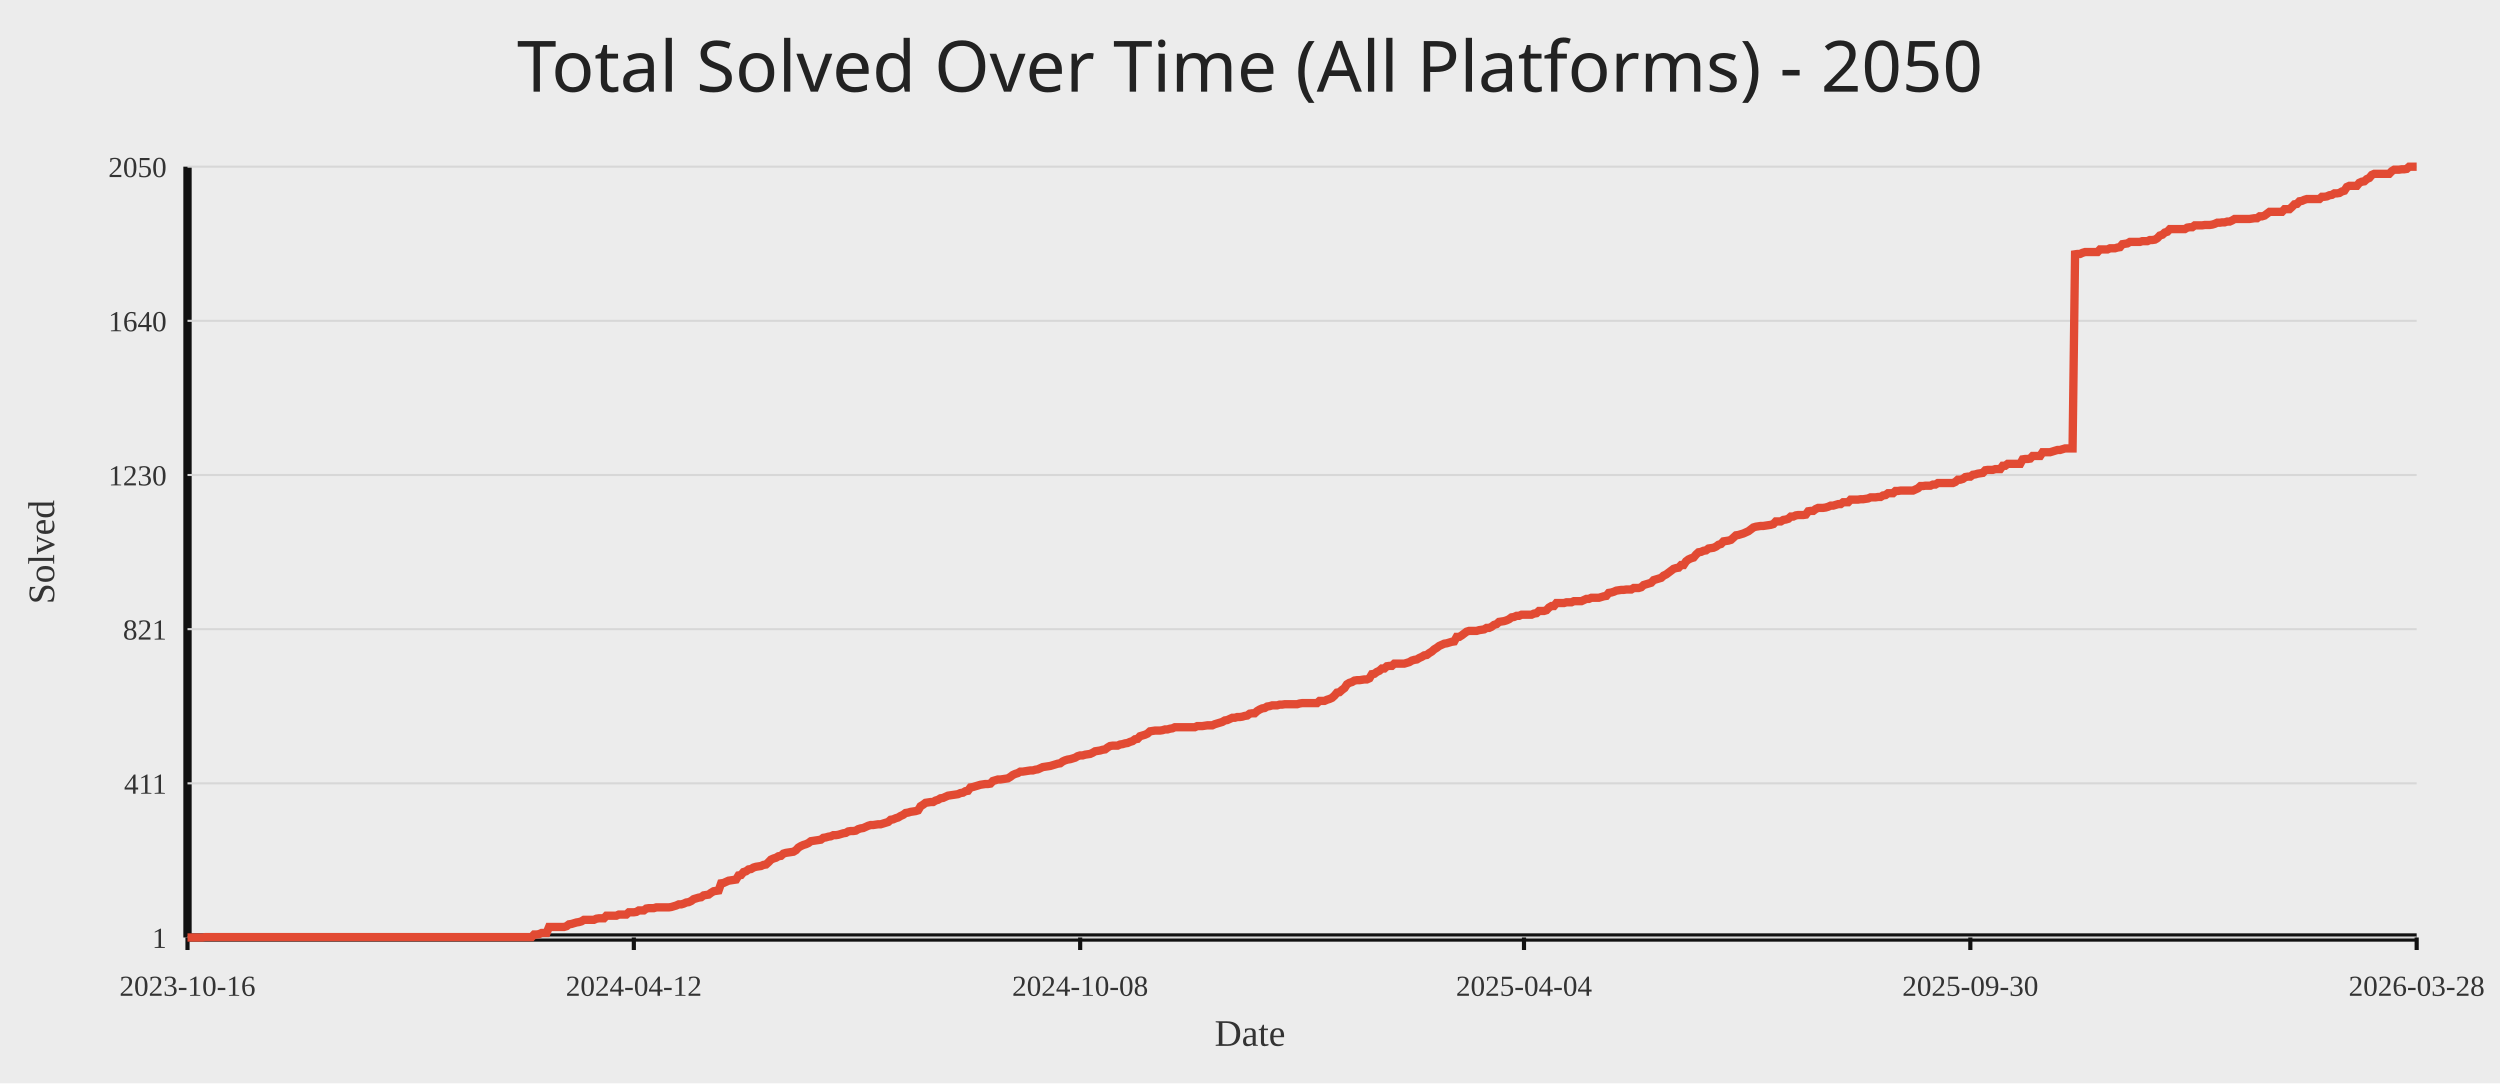
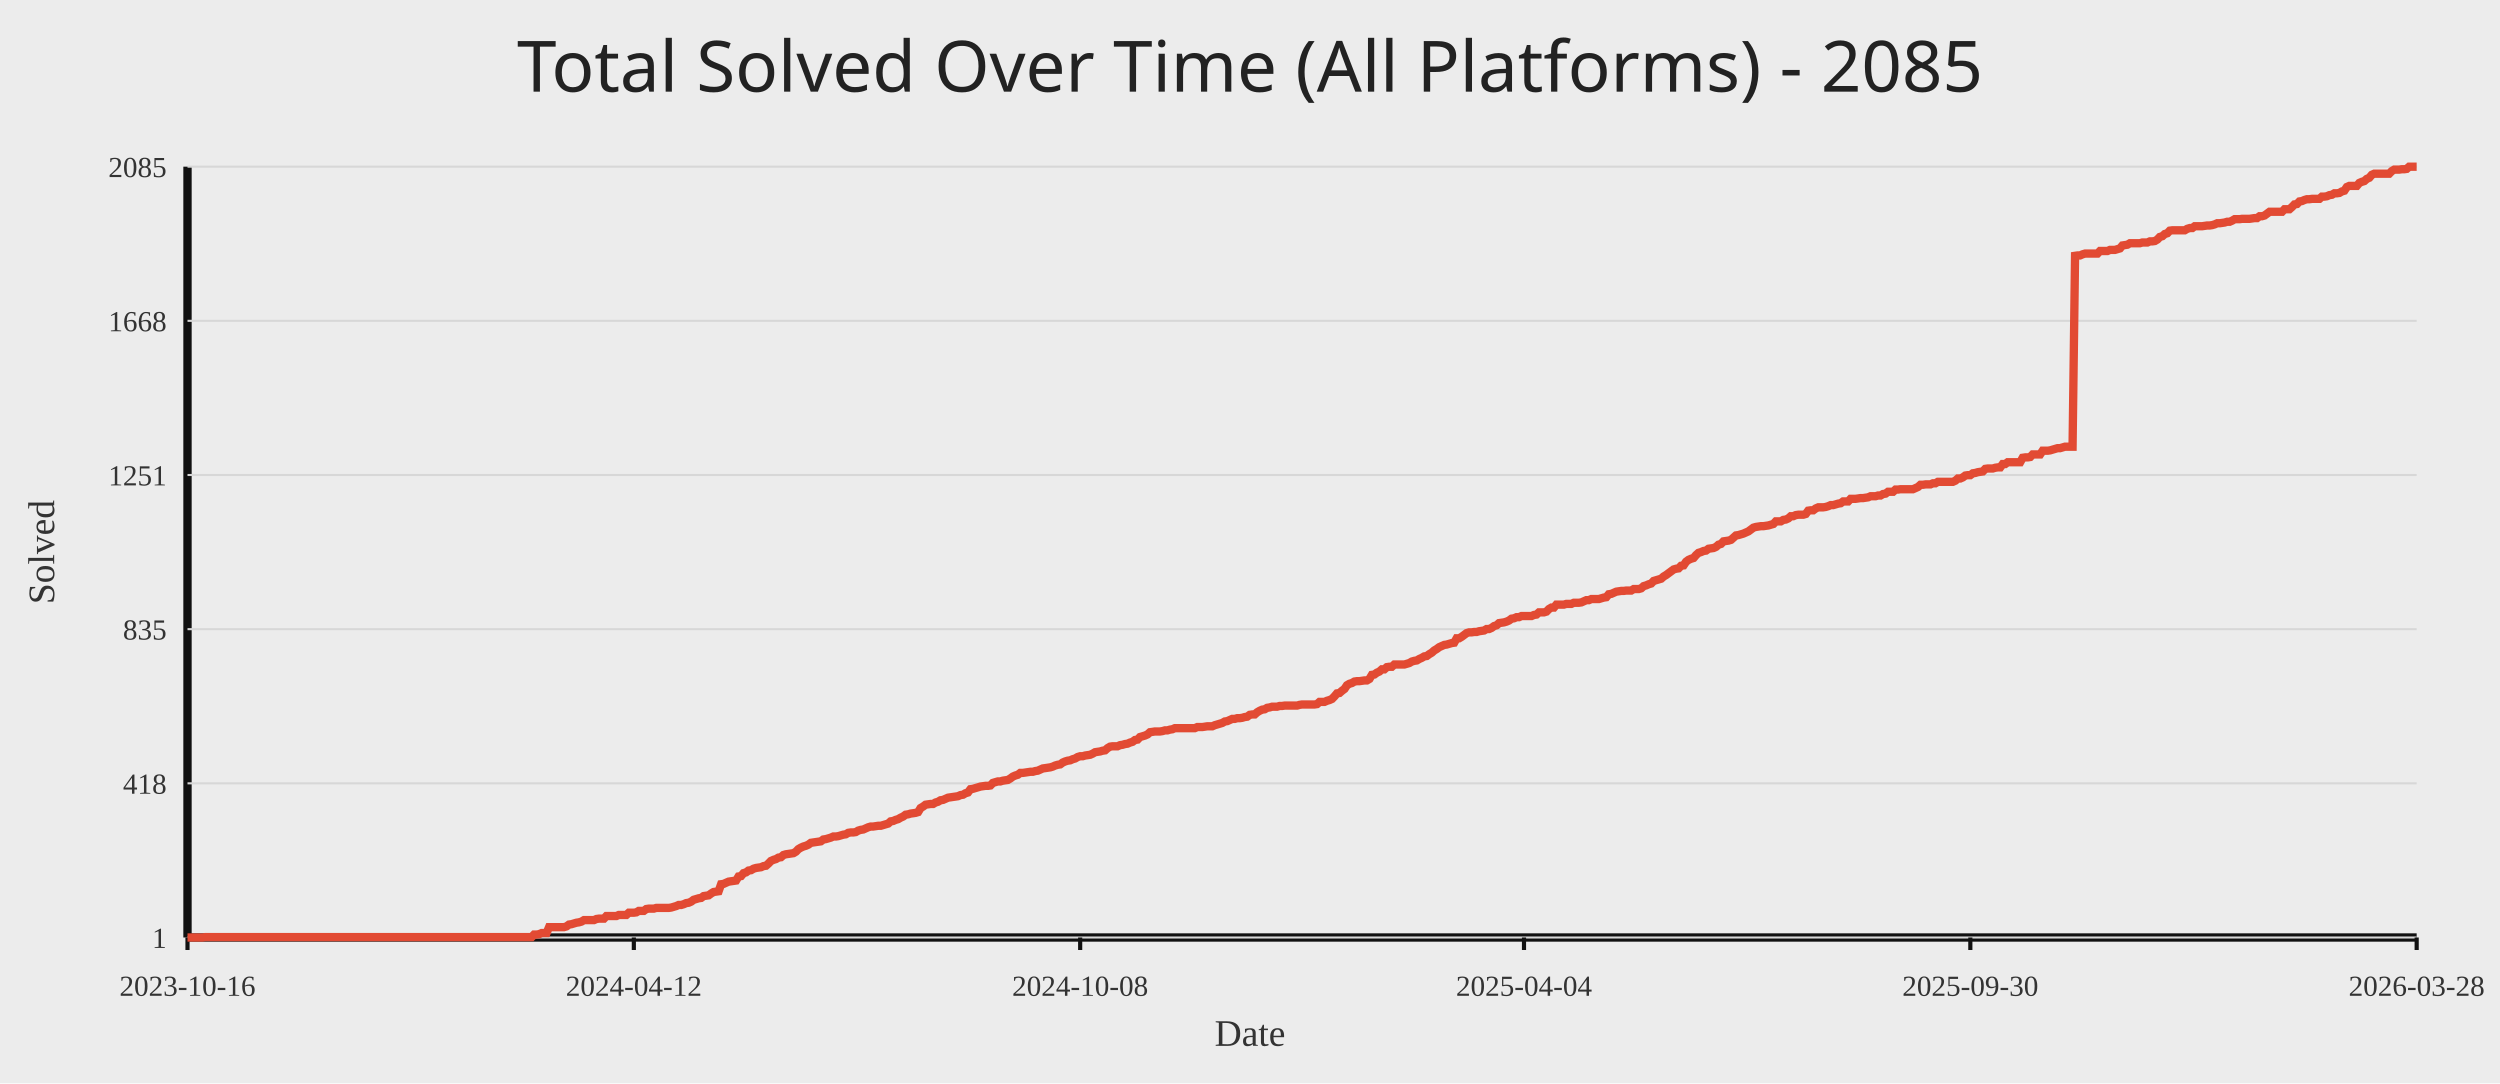
<svg xmlns="http://www.w3.org/2000/svg" width="1200" height="520">
  <rect width="100%" height="100%" fill="#ececec" />
-   <text x="50%" y="44" text-anchor="middle" fill="#222" font-size="34" font-family="Comic Sans MS, Segoe UI">Total Solved Over Time (All Platforms) - 2050</text>
+   <text x="50%" y="44" text-anchor="middle" fill="#222" font-size="34" font-family="Comic Sans MS, Segoe UI">Total Solved Over Time (All Platforms) - 2085</text>
  <line x1="90" y1="450" x2="1160" y2="450" stroke="#111" stroke-width="4" />
  <line x1="90" y1="80" x2="90" y2="450" stroke="#111" stroke-width="4" />
  <line x1="90" y1="450.00" x2="1160" y2="450.00" stroke="#d7d7d7" stroke-width="1" />
  <text x="80" y="455.00" text-anchor="end" fill="#333" font-size="14">1</text>
  <line x1="90" y1="376.00" x2="1160" y2="376.00" stroke="#d7d7d7" stroke-width="1" />
-   <text x="80" y="381.00" text-anchor="end" fill="#333" font-size="14">411</text>
+   <text x="80" y="381.00" text-anchor="end" fill="#333" font-size="14">418</text>
  <line x1="90" y1="302.00" x2="1160" y2="302.00" stroke="#d7d7d7" stroke-width="1" />
-   <text x="80" y="307.00" text-anchor="end" fill="#333" font-size="14">821</text>
+   <text x="80" y="307.00" text-anchor="end" fill="#333" font-size="14">835</text>
  <line x1="90" y1="228.00" x2="1160" y2="228.00" stroke="#d7d7d7" stroke-width="1" />
-   <text x="80" y="233.00" text-anchor="end" fill="#333" font-size="14">1230</text>
+   <text x="80" y="233.00" text-anchor="end" fill="#333" font-size="14">1251</text>
  <line x1="90" y1="154.00" x2="1160" y2="154.00" stroke="#d7d7d7" stroke-width="1" />
-   <text x="80" y="159.00" text-anchor="end" fill="#333" font-size="14">1640</text>
+   <text x="80" y="159.00" text-anchor="end" fill="#333" font-size="14">1668</text>
  <line x1="90" y1="80.00" x2="1160" y2="80.00" stroke="#d7d7d7" stroke-width="1" />
-   <text x="80" y="85.00" text-anchor="end" fill="#333" font-size="14">2050</text>
+   <text x="80" y="85.00" text-anchor="end" fill="#333" font-size="14">2085</text>
  <line x1="90.00" y1="450" x2="90.00" y2="456" stroke="#111" stroke-width="2" />
  <text x="90.00" y="478" text-anchor="middle" fill="#333" font-size="14">2023-10-16</text>
  <line x1="304.24" y1="450" x2="304.24" y2="456" stroke="#111" stroke-width="2" />
  <text x="304.24" y="478" text-anchor="middle" fill="#333" font-size="14">2024-04-12</text>
  <line x1="518.48" y1="450" x2="518.48" y2="456" stroke="#111" stroke-width="2" />
  <text x="518.48" y="478" text-anchor="middle" fill="#333" font-size="14">2024-10-08</text>
  <line x1="731.52" y1="450" x2="731.52" y2="456" stroke="#111" stroke-width="2" />
  <text x="731.52" y="478" text-anchor="middle" fill="#333" font-size="14">2025-04-04</text>
  <line x1="945.76" y1="450" x2="945.76" y2="456" stroke="#111" stroke-width="2" />
  <text x="945.76" y="478" text-anchor="middle" fill="#333" font-size="14">2025-09-30</text>
  <line x1="1160.00" y1="450" x2="1160.00" y2="456" stroke="#111" stroke-width="2" />
  <text x="1160.00" y="478" text-anchor="middle" fill="#333" font-size="14">2026-03-28</text>
-   <polyline fill="none" stroke="#e24a33" stroke-width="4" points="90.00,450.00 91.20,450.00 92.39,450.00 93.59,450.00 94.79,450.00 95.98,450.00 97.18,450.00 98.38,449.82 99.57,449.82 100.77,449.82 101.97,449.82 103.17,449.82 104.36,449.82 105.56,449.82 106.76,449.82 107.95,449.82 109.15,449.82 110.35,449.82 111.54,449.82 112.74,449.82 113.94,449.82 115.13,449.82 116.33,449.82 117.53,449.82 118.72,449.82 119.92,449.82 121.12,449.82 122.32,449.82 123.51,449.82 124.71,449.82 125.91,449.82 127.10,449.82 128.30,449.82 129.50,449.82 130.69,449.82 131.89,449.82 133.09,449.82 134.28,449.82 135.48,449.82 136.68,449.82 137.87,449.82 139.07,449.82 140.27,449.82 141.47,449.82 142.66,449.82 143.86,449.82 145.06,449.82 146.25,449.82 147.45,449.82 148.65,449.82 149.84,449.82 151.04,449.82 152.24,449.82 153.43,449.82 154.63,449.82 155.83,449.82 157.02,449.82 158.22,449.82 159.42,449.82 160.62,449.82 161.81,449.82 163.01,449.82 164.21,449.82 165.40,449.82 166.60,449.82 167.80,449.82 168.99,449.82 170.19,449.82 171.39,449.82 172.58,449.82 173.78,449.82 174.98,449.82 176.17,449.82 177.37,449.82 178.57,449.82 179.77,449.82 180.96,449.82 182.16,449.82 183.36,449.82 184.55,449.82 185.75,449.82 186.95,449.82 188.14,449.82 189.34,449.82 190.54,449.82 191.73,449.82 192.93,449.82 194.13,449.82 195.32,449.82 196.52,449.82 197.72,449.82 198.91,449.82 200.11,449.82 201.31,449.82 202.51,449.82 203.70,449.82 204.90,449.82 206.10,449.82 207.29,449.82 208.49,449.82 209.69,449.82 210.88,449.82 212.08,449.82 213.28,449.82 214.47,449.82 215.67,449.82 216.87,449.82 218.06,449.82 219.26,449.82 220.46,449.82 221.66,449.82 222.85,449.82 224.05,449.82 225.25,449.82 226.44,449.82 227.64,449.82 228.84,449.82 230.03,449.82 231.23,449.82 232.43,449.82 233.62,449.82 234.82,449.82 236.02,449.82 237.21,449.82 238.41,449.82 239.61,449.82 240.81,449.82 242.00,449.82 243.20,449.82 244.40,449.82 245.59,449.82 246.79,449.82 247.99,449.82 249.18,449.82 250.38,449.82 251.58,449.82 252.77,449.82 253.97,449.82 255.17,449.82 256.36,448.56 257.56,448.56 258.76,448.37 259.96,447.83 261.15,447.83 262.35,447.83 263.55,444.94 264.74,444.94 265.94,444.94 267.14,444.94 268.33,444.94 269.53,444.94 270.73,444.94 271.92,444.58 273.12,443.68 274.32,443.50 275.51,443.14 276.71,442.78 277.91,442.60 279.11,442.24 280.30,441.51 281.50,441.51 282.70,441.51 283.89,441.51 285.09,441.51 286.29,440.97 287.48,440.79 288.68,440.79 289.88,440.79 291.07,439.53 292.27,439.53 293.47,439.53 294.66,439.53 295.86,439.53 297.06,438.98 298.26,438.98 299.45,438.98 300.65,438.98 301.85,437.90 303.04,437.90 304.24,437.90 305.44,437.72 306.63,437.00 307.83,437.00 309.03,437.00 310.22,436.10 311.42,435.92 312.62,435.92 313.81,435.92 315.01,435.55 316.21,435.55 317.40,435.55 318.60,435.55 319.80,435.55 321.00,435.55 322.19,435.37 323.39,435.01 324.59,434.65 325.78,434.11 326.98,434.11 328.18,433.75 329.37,433.21 330.57,433.03 331.77,432.48 332.96,431.58 334.16,431.22 335.36,430.86 336.55,430.68 337.75,429.78 338.95,429.59 340.15,429.41 341.34,428.51 342.54,427.79 343.74,427.61 344.93,427.43 346.13,424.00 347.33,423.82 348.52,423.27 349.72,422.73 350.92,422.55 352.11,422.37 353.31,422.19 354.51,420.20 355.70,420.02 356.90,418.58 358.10,418.22 359.30,417.32 360.49,417.14 361.69,416.41 362.89,416.05 364.08,415.87 365.28,415.69 366.48,415.15 367.67,414.97 368.87,413.88 370.07,412.62 371.26,412.08 372.46,411.72 373.66,411.00 374.85,410.82 376.05,409.73 377.25,409.37 378.45,409.19 379.64,409.01 380.84,408.83 382.04,408.11 383.23,406.84 384.43,406.12 385.63,405.58 386.82,405.22 388.02,404.68 389.22,403.77 390.41,403.59 391.61,403.41 392.81,403.23 394.00,403.05 395.20,402.15 396.40,401.97 397.60,401.61 398.79,401.43 399.99,400.88 401.19,400.88 402.38,400.70 403.58,400.34 404.78,399.98 405.97,399.80 407.17,399.08 408.37,398.90 409.56,398.90 410.76,398.72 411.96,397.99 413.15,397.63 414.35,397.45 415.55,396.91 416.74,396.37 417.94,396.01 419.14,396.01 420.34,395.83 421.53,395.65 422.73,395.65 423.93,395.29 425.12,394.92 426.32,394.56 427.52,393.48 428.71,393.30 429.91,392.76 431.11,392.40 432.30,391.67 433.50,391.13 434.70,390.23 435.89,390.05 437.09,389.69 438.29,389.51 439.49,389.33 440.68,388.97 441.88,386.98 443.08,386.26 444.27,385.35 445.47,385.17 446.67,384.99 447.86,384.99 449.06,384.27 450.26,383.91 451.45,383.19 452.65,383.01 453.85,382.46 455.04,381.92 456.24,381.74 457.44,381.56 458.64,381.38 459.83,381.20 461.03,380.66 462.23,380.48 463.42,379.76 464.62,379.58 465.82,377.95 467.01,377.77 468.21,377.41 469.41,377.05 470.60,376.69 471.80,376.51 473.00,376.33 474.19,376.33 475.39,376.14 476.59,374.88 477.79,374.52 478.98,374.16 480.18,374.16 481.38,373.98 482.57,373.80 483.77,373.62 484.97,372.89 486.16,371.99 487.36,371.45 488.56,371.09 489.75,370.37 490.95,370.37 492.15,370.19 493.34,370.00 494.54,369.82 495.74,369.82 496.94,369.46 498.13,369.28 499.33,368.74 500.53,368.20 501.72,368.02 502.92,367.84 504.12,367.66 505.31,367.30 506.51,366.94 507.71,366.57 508.90,366.39 510.10,365.49 511.30,364.95 512.49,364.59 513.69,364.41 514.89,364.05 516.09,363.68 517.28,362.96 518.48,362.60 519.68,362.60 520.87,362.24 522.07,362.06 523.27,361.88 524.46,361.34 525.66,360.61 526.86,360.43 528.05,360.25 529.25,359.89 530.45,359.71 531.64,358.81 532.84,358.09 534.04,357.91 535.23,357.91 536.43,357.91 537.63,357.36 538.83,357.18 540.02,356.82 541.22,356.64 542.42,356.10 543.61,355.74 544.81,354.84 546.01,354.66 547.20,353.39 548.40,353.03 549.60,352.67 550.79,352.13 551.99,351.04 553.19,350.86 554.38,350.68 555.58,350.68 556.78,350.68 557.98,350.50 559.17,350.14 560.37,350.14 561.57,349.78 562.76,349.60 563.96,349.06 565.16,349.06 566.35,349.06 567.55,349.06 568.75,349.06 569.94,349.06 571.14,349.06 572.34,349.06 573.53,349.06 574.73,348.52 575.93,348.52 577.13,348.52 578.32,348.34 579.52,348.16 580.72,348.16 581.91,348.16 583.11,347.61 584.31,347.25 585.50,346.89 586.70,346.53 587.90,345.81 589.09,345.63 590.29,345.09 591.49,344.54 592.68,344.54 593.88,344.18 595.08,344.18 596.28,344.00 597.47,343.64 598.67,343.46 599.87,342.56 601.06,342.38 602.26,342.38 603.46,341.29 604.65,340.57 605.85,340.03 607.05,339.85 608.24,339.13 609.44,338.95 610.64,338.58 611.83,338.58 613.03,338.58 614.23,338.22 615.43,338.22 616.62,338.04 617.82,338.04 619.02,338.04 620.21,338.04 621.41,338.04 622.61,338.04 623.80,337.68 625.00,337.50 626.20,337.50 627.39,337.50 628.59,337.50 629.79,337.50 630.98,337.50 632.18,337.50 633.38,336.42 634.57,336.42 635.77,336.42 636.97,335.88 638.17,335.51 639.36,334.97 640.56,333.89 641.76,332.45 642.95,332.26 644.15,331.18 645.35,330.28 646.54,328.47 647.74,327.75 648.94,327.39 650.13,326.67 651.33,326.49 652.53,326.49 653.72,326.31 654.92,326.12 656.12,326.12 657.32,325.58 658.51,323.60 659.71,323.42 660.91,322.51 662.10,321.97 663.30,320.89 664.50,320.89 665.69,319.80 666.89,319.62 668.09,319.62 669.28,318.54 670.48,318.54 671.68,318.54 672.87,318.54 674.07,318.54 675.27,318.18 676.47,317.82 677.66,317.10 678.86,316.73 680.06,316.55 681.25,315.83 682.45,315.29 683.65,314.57 684.84,314.39 686.04,313.48 687.24,312.76 688.43,311.68 689.63,310.96 690.83,310.05 692.02,309.51 693.22,308.97 694.42,308.79 695.62,308.43 696.81,308.07 698.01,307.89 699.21,305.72 700.40,305.72 701.60,305.00 702.80,304.09 703.99,303.19 705.19,302.83 706.39,302.83 707.58,302.83 708.78,302.83 709.98,302.47 711.17,302.29 712.37,302.11 713.57,301.39 714.77,301.39 715.96,300.84 717.16,299.94 718.36,299.58 719.55,298.50 720.75,298.32 721.95,298.14 723.14,297.77 724.34,297.23 725.54,296.33 726.73,296.15 727.93,295.61 729.13,295.61 730.32,295.07 731.52,295.07 732.72,295.07 733.91,295.07 735.11,295.07 736.31,294.52 737.51,294.34 738.70,293.26 739.90,293.26 741.10,293.26 742.29,292.90 743.49,291.63 744.69,290.91 745.88,290.91 747.08,289.47 748.28,289.47 749.47,289.47 750.67,289.47 751.87,289.11 753.06,289.11 754.26,289.11 755.46,288.57 756.66,288.57 757.85,288.57 759.05,288.57 760.25,288.02 761.44,287.48 762.64,287.48 763.84,286.94 765.03,286.94 766.23,286.94 767.43,286.94 768.62,286.58 769.82,286.22 771.02,286.04 772.21,284.59 773.41,284.41 774.61,284.05 775.81,283.51 777.00,283.33 778.20,283.15 779.40,283.15 780.59,282.97 781.79,282.97 782.99,282.97 784.18,282.24 785.38,282.24 786.58,282.24 787.77,281.88 788.97,280.80 790.17,280.44 791.36,280.08 792.56,279.72 793.76,278.45 794.96,278.09 796.15,277.73 797.35,277.37 798.55,276.29 799.74,275.74 800.94,274.84 802.14,273.94 803.33,273.04 804.53,272.67 805.73,272.49 806.92,271.23 808.12,271.23 809.32,269.42 810.51,268.52 811.71,267.98 812.91,267.62 814.11,266.17 815.30,265.09 816.50,264.91 817.70,264.37 818.89,264.19 820.09,263.28 821.29,263.10 822.48,262.92 823.68,262.38 824.88,261.48 826.07,261.12 827.27,259.85 828.47,259.67 829.66,259.49 830.86,259.13 832.06,258.05 833.26,256.96 834.45,256.78 835.65,256.42 836.85,256.06 838.04,255.52 839.24,254.98 840.44,254.08 841.63,253.17 842.83,252.81 844.03,252.63 845.22,252.45 846.42,252.45 847.62,252.27 848.81,252.09 850.01,251.91 851.21,251.55 852.40,250.28 853.60,250.28 854.80,250.28 856.00,249.56 857.19,249.38 858.39,249.02 859.59,247.94 860.78,247.94 861.98,247.39 863.18,247.21 864.37,247.21 865.57,247.21 866.77,247.03 867.96,245.41 869.16,245.23 870.36,245.23 871.55,244.32 872.75,243.78 873.95,243.78 875.15,243.78 876.34,243.60 877.54,243.24 878.74,242.70 879.93,242.70 881.13,242.34 882.33,241.98 883.52,241.98 884.72,241.07 885.92,241.07 887.11,241.07 888.31,239.81 889.51,239.81 890.70,239.81 891.90,239.81 893.10,239.63 894.30,239.63 895.49,239.45 896.69,239.27 897.89,238.73 899.08,238.73 900.28,238.73 901.48,238.55 902.67,238.55 903.87,237.82 905.07,237.64 906.26,236.74 907.46,236.74 908.66,236.74 909.85,235.66 911.05,235.66 912.25,235.48 913.45,235.48 914.64,235.48 915.84,235.48 917.04,235.48 918.23,235.48 919.43,234.93 920.63,234.39 921.82,233.31 923.02,233.31 924.22,233.13 925.41,233.13 926.61,233.13 927.81,232.59 929.00,232.59 930.20,231.86 931.40,231.86 932.60,231.86 933.79,231.86 934.99,231.86 936.19,231.86 937.38,231.86 938.58,231.32 939.78,230.24 940.97,230.24 942.17,229.88 943.37,228.98 944.56,228.79 945.76,228.79 946.96,227.89 948.15,227.71 949.35,227.35 950.55,227.17 951.74,226.99 952.94,225.72 954.14,225.54 955.34,225.54 956.53,225.54 957.73,225.18 958.93,225.18 960.12,225.18 961.32,223.56 962.52,223.56 963.71,222.65 964.91,222.65 966.11,222.65 967.30,222.65 968.50,222.65 969.70,222.65 970.89,220.49 972.09,220.31 973.29,220.31 974.49,220.13 975.68,218.86 976.88,218.86 978.08,218.86 979.27,218.86 980.47,217.06 981.67,217.06 982.86,217.06 984.06,217.06 985.26,216.70 986.45,216.33 987.65,215.97 988.85,215.97 990.04,215.61 991.24,215.25 992.44,215.25 993.64,215.25 994.83,215.25 996.03,122.07 997.23,121.89 998.42,121.89 999.62,121.35 1000.82,120.99 1002.01,120.99 1003.21,120.99 1004.41,120.99 1005.60,120.99 1006.80,120.99 1008.00,119.73 1009.19,119.73 1010.39,119.73 1011.59,119.73 1012.79,119.18 1013.98,119.18 1015.18,119.18 1016.38,118.82 1017.57,118.64 1018.77,117.20 1019.97,117.02 1021.16,116.84 1022.36,116.12 1023.56,116.12 1024.75,116.12 1025.95,116.12 1027.15,116.12 1028.34,115.75 1029.54,115.75 1030.74,115.75 1031.94,115.21 1033.13,115.21 1034.33,115.03 1035.53,114.31 1036.72,113.05 1037.92,112.68 1039.12,111.60 1040.31,111.24 1041.51,109.98 1042.71,109.98 1043.90,109.98 1045.10,109.98 1046.30,109.98 1047.49,109.98 1048.69,109.98 1049.89,109.25 1051.09,109.07 1052.28,109.07 1053.48,108.17 1054.68,108.17 1055.87,108.17 1057.07,108.17 1058.27,107.99 1059.46,107.99 1060.66,107.99 1061.86,107.81 1063.05,107.45 1064.25,106.91 1065.45,106.91 1066.64,106.73 1067.84,106.73 1069.04,106.36 1070.23,106.36 1071.43,105.82 1072.63,105.10 1073.83,105.10 1075.02,105.10 1076.22,105.10 1077.42,105.10 1078.61,105.10 1079.81,105.10 1081.01,104.92 1082.20,104.74 1083.40,104.74 1084.60,103.84 1085.79,103.84 1086.99,103.47 1088.19,102.57 1089.38,101.67 1090.58,101.67 1091.78,101.67 1092.98,101.67 1094.17,101.67 1095.37,101.67 1096.57,100.41 1097.76,100.41 1098.96,100.41 1100.16,99.32 1101.35,98.06 1102.55,97.88 1103.75,96.61 1104.94,96.43 1106.14,95.89 1107.34,95.53 1108.53,95.53 1109.73,95.53 1110.93,95.53 1112.13,95.53 1113.32,95.53 1114.52,94.45 1115.72,94.45 1116.91,94.27 1118.11,93.72 1119.31,93.54 1120.50,92.82 1121.70,92.82 1122.90,92.64 1124.09,91.92 1125.29,91.56 1126.49,89.75 1127.68,89.21 1128.88,89.21 1130.08,89.21 1131.28,89.21 1132.47,87.76 1133.67,87.22 1134.87,87.04 1136.06,85.96 1137.26,85.42 1138.46,83.97 1139.65,83.43 1140.85,83.43 1142.05,83.43 1143.24,83.43 1144.44,83.43 1145.64,83.43 1146.83,83.43 1148.03,82.17 1149.23,81.44 1150.43,81.44 1151.62,81.44 1152.82,81.26 1154.02,81.26 1155.21,81.08 1156.41,80.00 1157.61,80.00 1158.80,80.00 1160.00,80.00" />
+   <polyline fill="none" stroke="#e24a33" stroke-width="4" points="90.00,450.00 91.20,450.00 92.39,450.00 93.59,450.00 94.79,450.00 95.98,450.00 97.18,450.00 98.38,449.82 99.57,449.82 100.77,449.82 101.97,449.82 103.17,449.82 104.36,449.82 105.56,449.82 106.76,449.82 107.95,449.82 109.15,449.82 110.35,449.82 111.54,449.82 112.74,449.82 113.94,449.82 115.13,449.82 116.33,449.82 117.53,449.82 118.72,449.82 119.92,449.82 121.12,449.82 122.32,449.82 123.51,449.82 124.71,449.82 125.91,449.82 127.10,449.82 128.30,449.82 129.50,449.82 130.69,449.82 131.89,449.82 133.09,449.82 134.28,449.82 135.48,449.82 136.68,449.82 137.87,449.82 139.07,449.82 140.27,449.82 141.47,449.82 142.66,449.82 143.86,449.82 145.06,449.82 146.25,449.82 147.45,449.82 148.65,449.82 149.84,449.82 151.04,449.82 152.24,449.82 153.43,449.82 154.63,449.82 155.83,449.82 157.02,449.82 158.22,449.82 159.42,449.82 160.62,449.82 161.81,449.82 163.01,449.82 164.21,449.82 165.40,449.82 166.60,449.82 167.80,449.82 168.99,449.82 170.19,449.82 171.39,449.82 172.58,449.82 173.78,449.82 174.98,449.82 176.17,449.82 177.37,449.82 178.57,449.82 179.77,449.82 180.96,449.82 182.16,449.82 183.36,449.82 184.55,449.82 185.75,449.82 186.95,449.82 188.14,449.82 189.34,449.82 190.54,449.82 191.73,449.82 192.93,449.82 194.13,449.82 195.32,449.82 196.52,449.82 197.72,449.82 198.91,449.82 200.11,449.82 201.31,449.82 202.51,449.82 203.70,449.82 204.90,449.82 206.10,449.82 207.29,449.82 208.49,449.82 209.69,449.82 210.88,449.82 212.08,449.82 213.28,449.82 214.47,449.82 215.67,449.82 216.87,449.82 218.06,449.82 219.26,449.82 220.46,449.82 221.66,449.82 222.85,449.82 224.05,449.82 225.25,449.82 226.44,449.82 227.64,449.82 228.84,449.82 230.03,449.82 231.23,449.82 232.43,449.82 233.62,449.82 234.82,449.82 236.02,449.82 237.21,449.82 238.41,449.82 239.61,449.82 240.81,449.82 242.00,449.82 243.20,449.82 244.40,449.82 245.59,449.82 246.79,449.82 247.99,449.82 249.18,449.82 250.38,449.82 251.58,449.82 252.77,449.82 253.97,449.82 255.17,449.82 256.36,448.58 257.56,448.58 258.76,448.40 259.96,447.87 261.15,447.87 262.35,447.87 263.55,445.03 264.74,445.03 265.94,445.03 267.14,445.03 268.33,445.03 269.53,445.03 270.73,445.03 271.92,444.67 273.12,443.79 274.32,443.61 275.51,443.25 276.71,442.90 277.91,442.72 279.11,442.37 280.30,441.66 281.50,441.66 282.70,441.66 283.89,441.66 285.09,441.66 286.29,441.12 287.48,440.95 288.68,440.95 289.88,440.95 291.07,439.70 292.27,439.70 293.47,439.70 294.66,439.70 295.86,439.70 297.06,439.17 298.26,439.17 299.45,439.17 300.65,439.17 301.85,438.10 303.04,438.10 304.24,438.10 305.44,437.93 306.63,437.22 307.83,437.22 309.03,437.22 310.22,436.33 311.42,436.15 312.62,436.15 313.81,436.15 315.01,435.80 316.21,435.80 317.40,435.80 318.60,435.80 319.80,435.80 321.00,435.80 322.19,435.62 323.39,435.26 324.59,434.91 325.78,434.38 326.98,434.38 328.18,434.02 329.37,433.49 330.57,433.31 331.77,432.78 332.96,431.89 334.16,431.54 335.36,431.18 336.55,431.00 337.75,430.12 338.95,429.94 340.15,429.76 341.34,428.87 342.54,428.16 343.74,427.98 344.93,427.81 346.13,424.43 347.33,424.26 348.52,423.72 349.72,423.19 350.92,423.01 352.11,422.84 353.31,422.66 354.51,420.71 355.70,420.53 356.90,419.11 358.10,418.75 359.30,417.86 360.49,417.69 361.69,416.98 362.89,416.62 364.08,416.44 365.28,416.27 366.48,415.73 367.67,415.56 368.87,414.49 370.07,413.25 371.26,412.72 372.46,412.36 373.66,411.65 374.85,411.47 376.05,410.41 377.25,410.05 378.45,409.88 379.64,409.70 380.84,409.52 382.04,408.81 383.23,407.57 384.43,406.86 385.63,406.32 386.82,405.97 388.02,405.44 389.22,404.55 390.41,404.37 391.61,404.19 392.81,404.02 394.00,403.84 395.20,402.95 396.40,402.77 397.60,402.42 398.79,402.06 399.99,401.53 401.19,401.53 402.38,401.35 403.58,401.00 404.78,400.64 405.97,400.47 407.17,399.76 408.37,399.58 409.56,399.58 410.76,399.40 411.96,398.69 413.15,398.33 414.35,398.16 415.55,397.62 416.74,397.09 417.94,396.74 419.14,396.74 420.34,396.56 421.53,396.38 422.73,396.38 423.93,396.03 425.12,395.67 426.32,395.32 427.52,394.25 428.71,394.07 429.91,393.54 431.11,393.19 432.30,392.48 433.50,391.94 434.70,391.06 435.89,390.88 437.09,390.52 438.29,390.35 439.49,390.17 440.68,389.81 441.88,387.86 443.08,387.15 444.27,386.26 445.47,386.08 446.67,385.91 447.86,385.91 449.06,385.20 450.26,384.84 451.45,384.13 452.65,383.95 453.85,383.42 455.04,382.89 456.24,382.71 457.44,382.53 458.64,382.36 459.83,382.18 461.03,381.65 462.23,381.47 463.42,380.76 464.62,380.40 465.82,378.81 467.01,378.63 468.21,378.27 469.41,377.92 470.60,377.56 471.80,377.38 473.00,377.21 474.19,377.21 475.39,377.03 476.59,375.79 477.79,375.43 478.98,375.08 480.18,375.08 481.38,374.72 482.57,374.54 483.77,374.37 484.97,373.66 486.16,372.77 487.36,372.24 488.56,371.88 489.75,370.99 490.95,370.99 492.15,370.82 493.34,370.64 494.54,370.46 495.74,370.46 496.94,370.11 498.13,369.93 499.33,369.40 500.53,368.86 501.72,368.69 502.92,368.51 504.12,368.33 505.31,367.98 506.51,367.44 507.71,367.09 508.90,366.91 510.10,366.02 511.30,365.49 512.49,365.13 513.69,364.96 514.89,364.42 516.09,364.07 517.28,363.36 518.48,363.00 519.68,363.00 520.87,362.65 522.07,362.47 523.27,362.29 524.46,361.76 525.66,361.05 526.86,360.87 528.05,360.70 529.25,360.34 530.45,360.16 531.64,359.10 532.84,358.39 534.04,358.21 535.23,358.21 536.43,358.21 537.63,357.68 538.83,357.50 540.02,357.14 541.22,356.97 542.42,356.43 543.61,356.08 544.81,355.19 546.01,355.01 547.20,353.77 548.40,353.42 549.60,353.06 550.79,352.53 551.99,351.46 553.19,351.29 554.38,351.11 555.58,351.11 556.78,351.11 557.98,350.93 559.17,350.58 560.37,350.58 561.57,350.22 562.76,350.04 563.96,349.51 565.16,349.51 566.35,349.51 567.55,349.51 568.75,349.51 569.94,349.51 571.14,349.51 572.34,349.51 573.53,349.51 574.73,348.98 575.93,348.98 577.13,348.98 578.32,348.80 579.52,348.62 580.72,348.62 581.91,348.62 583.11,348.09 584.31,347.74 585.50,347.38 586.70,347.02 587.90,346.31 589.09,346.14 590.29,345.60 591.49,345.07 592.68,345.07 593.88,344.72 595.08,344.72 596.28,344.54 597.47,344.18 598.67,344.01 599.87,343.12 601.06,342.94 602.26,342.94 603.46,341.88 604.65,341.17 605.85,340.63 607.05,340.46 608.24,339.75 609.44,339.57 610.64,339.21 611.83,339.21 613.03,339.21 614.23,338.86 615.43,338.86 616.62,338.68 617.82,338.68 619.02,338.68 620.21,338.68 621.41,338.68 622.61,338.68 623.80,338.33 625.00,338.15 626.20,338.15 627.39,338.15 628.59,338.15 629.79,338.15 630.98,338.15 632.18,337.97 633.38,336.90 634.57,336.90 635.77,336.90 636.97,336.37 638.17,336.02 639.36,335.48 640.56,334.24 641.76,332.82 642.95,332.64 644.15,331.58 645.35,330.69 646.54,328.92 647.74,328.21 648.94,327.85 650.13,327.14 651.33,326.96 652.53,326.96 653.72,326.79 654.92,326.61 656.12,326.61 657.32,325.90 658.51,323.94 659.71,323.77 660.91,322.88 662.10,322.35 663.30,321.28 664.50,321.28 665.69,320.22 666.89,320.04 668.09,320.04 669.28,318.97 670.48,318.97 671.68,318.97 672.87,318.97 674.07,318.97 675.27,318.62 676.47,318.26 677.66,317.55 678.86,317.20 680.06,317.02 681.25,316.31 682.45,315.78 683.65,315.07 684.84,314.89 686.04,314.00 687.24,313.29 688.43,312.23 689.63,311.52 690.83,310.63 692.02,310.10 693.22,309.56 694.42,309.39 695.62,309.03 696.81,308.68 698.01,308.50 699.21,306.37 700.40,306.37 701.60,305.66 702.80,304.77 703.99,303.88 705.19,303.53 706.39,303.53 707.58,303.35 708.78,303.35 709.98,302.99 711.17,302.82 712.37,302.64 713.57,301.93 714.77,301.93 715.96,301.40 717.16,300.51 718.36,300.15 719.55,299.09 720.75,298.91 721.95,298.73 723.14,298.38 724.34,297.85 725.54,296.96 726.73,296.78 727.93,296.25 729.13,296.25 730.32,295.71 731.52,295.71 732.72,295.71 733.91,295.71 735.11,295.71 736.31,295.18 737.51,295.00 738.70,293.94 739.90,293.94 741.10,293.94 742.29,293.58 743.49,292.34 744.69,291.63 745.88,291.63 747.08,290.21 748.28,290.21 749.47,290.21 750.67,290.21 751.87,289.86 753.06,289.86 754.26,289.86 755.46,289.32 756.66,289.32 757.85,289.32 759.05,289.15 760.25,288.61 761.44,288.08 762.64,288.08 763.84,287.55 765.03,287.55 766.23,287.55 767.43,287.55 768.62,287.19 769.82,286.84 771.02,286.66 772.21,285.24 773.41,285.06 774.61,284.53 775.81,284.00 777.00,283.82 778.20,283.64 779.40,283.64 780.59,283.46 781.79,283.46 782.99,283.46 784.18,282.75 785.38,282.75 786.58,282.75 787.77,282.40 788.97,281.33 790.17,280.98 791.36,280.45 792.56,280.09 793.76,278.85 794.96,278.49 796.15,278.14 797.35,277.78 798.55,276.72 799.74,276.01 800.94,275.12 802.14,274.23 803.33,273.34 804.53,272.99 805.73,272.81 806.92,271.57 808.12,271.39 809.32,269.62 810.51,268.73 811.71,268.20 812.91,267.84 814.11,266.42 815.30,265.36 816.50,265.00 817.70,264.47 818.89,264.29 820.09,263.40 821.29,263.22 822.48,263.05 823.68,262.51 824.88,261.45 826.07,261.09 827.27,259.85 828.47,259.67 829.66,259.50 830.86,259.14 832.06,258.08 833.26,257.01 834.45,256.83 835.65,256.48 836.85,256.12 838.04,255.59 839.24,255.06 840.44,254.17 841.63,253.28 842.83,252.93 844.03,252.75 845.22,252.57 846.42,252.57 847.62,252.39 848.81,252.22 850.01,251.86 851.21,251.51 852.40,250.26 853.60,250.26 854.80,250.26 856.00,249.55 857.19,249.38 858.39,248.84 859.59,247.78 860.78,247.78 861.98,247.25 863.18,247.07 864.37,247.07 865.57,247.07 866.77,246.71 867.96,245.12 869.16,244.94 870.36,244.94 871.55,244.05 872.75,243.52 873.95,243.52 875.15,243.52 876.34,243.34 877.54,242.98 878.74,242.45 879.93,242.45 881.13,242.10 882.33,241.74 883.52,241.56 884.72,240.68 885.92,240.68 887.11,240.68 888.31,239.43 889.51,239.43 890.70,239.43 891.90,239.26 893.10,239.08 894.30,239.08 895.49,238.90 896.69,238.72 897.89,238.19 899.08,238.19 900.28,238.19 901.48,237.84 902.67,237.84 903.87,237.13 905.07,236.95 906.26,236.06 907.46,236.06 908.66,236.06 909.85,235.00 911.05,235.00 912.25,234.82 913.45,234.82 914.64,234.82 915.84,234.82 917.04,234.82 918.23,234.82 919.43,234.29 920.63,233.75 921.82,232.69 923.02,232.69 924.22,232.51 925.41,232.51 926.61,232.51 927.81,231.98 929.00,231.98 930.20,231.27 931.40,231.27 932.60,231.27 933.79,231.27 934.99,231.27 936.19,231.27 937.38,231.27 938.58,230.73 939.78,229.67 940.97,229.67 942.17,229.14 943.37,228.25 944.56,228.07 945.76,228.07 946.96,227.18 948.15,227.01 949.35,226.65 950.55,226.47 951.74,226.30 952.94,225.05 954.14,224.88 955.34,224.88 956.53,224.88 957.73,224.52 958.93,224.34 960.12,224.34 961.32,222.74 962.52,222.74 963.71,221.86 964.91,221.86 966.11,221.86 967.30,221.86 968.50,221.86 969.70,221.86 970.89,219.73 972.09,219.55 973.29,219.55 974.49,219.37 975.68,218.13 976.88,218.13 978.08,218.13 979.27,218.13 980.47,216.35 981.67,216.35 982.86,216.35 984.06,216.18 985.26,215.82 986.45,215.47 987.65,215.11 988.85,215.11 990.04,214.76 991.24,214.40 992.44,214.40 993.64,214.40 994.83,214.40 996.03,122.79 997.23,122.61 998.42,122.61 999.62,122.08 1000.82,121.72 1002.01,121.72 1003.21,121.72 1004.41,121.72 1005.60,121.72 1006.80,121.72 1008.00,120.48 1009.19,120.48 1010.39,120.48 1011.59,120.48 1012.79,119.95 1013.98,119.95 1015.18,119.95 1016.38,119.59 1017.57,119.24 1018.77,117.82 1019.97,117.64 1021.16,117.46 1022.36,116.75 1023.56,116.75 1024.75,116.75 1025.95,116.75 1027.15,116.75 1028.34,116.40 1029.54,116.40 1030.74,116.40 1031.94,115.86 1033.13,115.86 1034.33,115.69 1035.53,114.98 1036.72,113.73 1037.92,113.38 1039.12,112.31 1040.31,111.96 1041.51,110.71 1042.71,110.54 1043.90,110.54 1045.10,110.54 1046.30,110.54 1047.49,110.54 1048.69,110.54 1049.89,109.83 1051.09,109.47 1052.28,109.47 1053.48,108.58 1054.68,108.58 1055.87,108.58 1057.07,108.58 1058.27,108.41 1059.46,108.23 1060.66,108.23 1061.86,108.05 1063.05,107.70 1064.25,107.16 1065.45,107.16 1066.64,106.99 1067.84,106.81 1069.04,106.45 1070.23,106.45 1071.43,105.92 1072.63,105.21 1073.83,105.21 1075.02,105.21 1076.22,105.03 1077.42,105.03 1078.61,105.03 1079.81,105.03 1081.01,104.86 1082.20,104.68 1083.40,104.68 1084.60,103.79 1085.79,103.79 1086.99,103.44 1088.19,102.55 1089.38,101.66 1090.58,101.66 1091.78,101.66 1092.98,101.66 1094.17,101.66 1095.37,101.66 1096.57,100.42 1097.76,100.42 1098.96,100.42 1100.16,99.35 1101.35,98.11 1102.55,97.93 1103.75,96.69 1104.94,96.51 1106.14,95.98 1107.34,95.62 1108.53,95.62 1109.73,95.45 1110.93,95.45 1112.13,95.45 1113.32,95.45 1114.52,94.38 1115.72,94.38 1116.91,94.20 1118.11,93.67 1119.31,93.49 1120.50,92.78 1121.70,92.78 1122.90,92.61 1124.09,91.90 1125.29,91.54 1126.49,89.76 1127.68,89.23 1128.88,89.23 1130.08,89.23 1131.28,89.23 1132.47,87.81 1133.67,87.28 1134.87,86.92 1136.06,85.86 1137.26,85.33 1138.46,83.91 1139.65,83.37 1140.85,83.37 1142.05,83.37 1143.24,83.37 1144.44,83.37 1145.64,83.37 1146.83,83.37 1148.03,82.13 1149.23,81.42 1150.43,81.42 1151.62,81.42 1152.82,81.24 1154.02,81.24 1155.21,81.07 1156.41,80.00 1157.61,80.00 1158.80,80.00 1160.00,80.00" />
  <text x="50%" y="502" text-anchor="middle" fill="#333" font-size="18">Date</text>
  <text x="26" y="265.00" transform="rotate(-90 26 265.00)" text-anchor="middle" fill="#333" font-size="18">Solved</text>
</svg>
